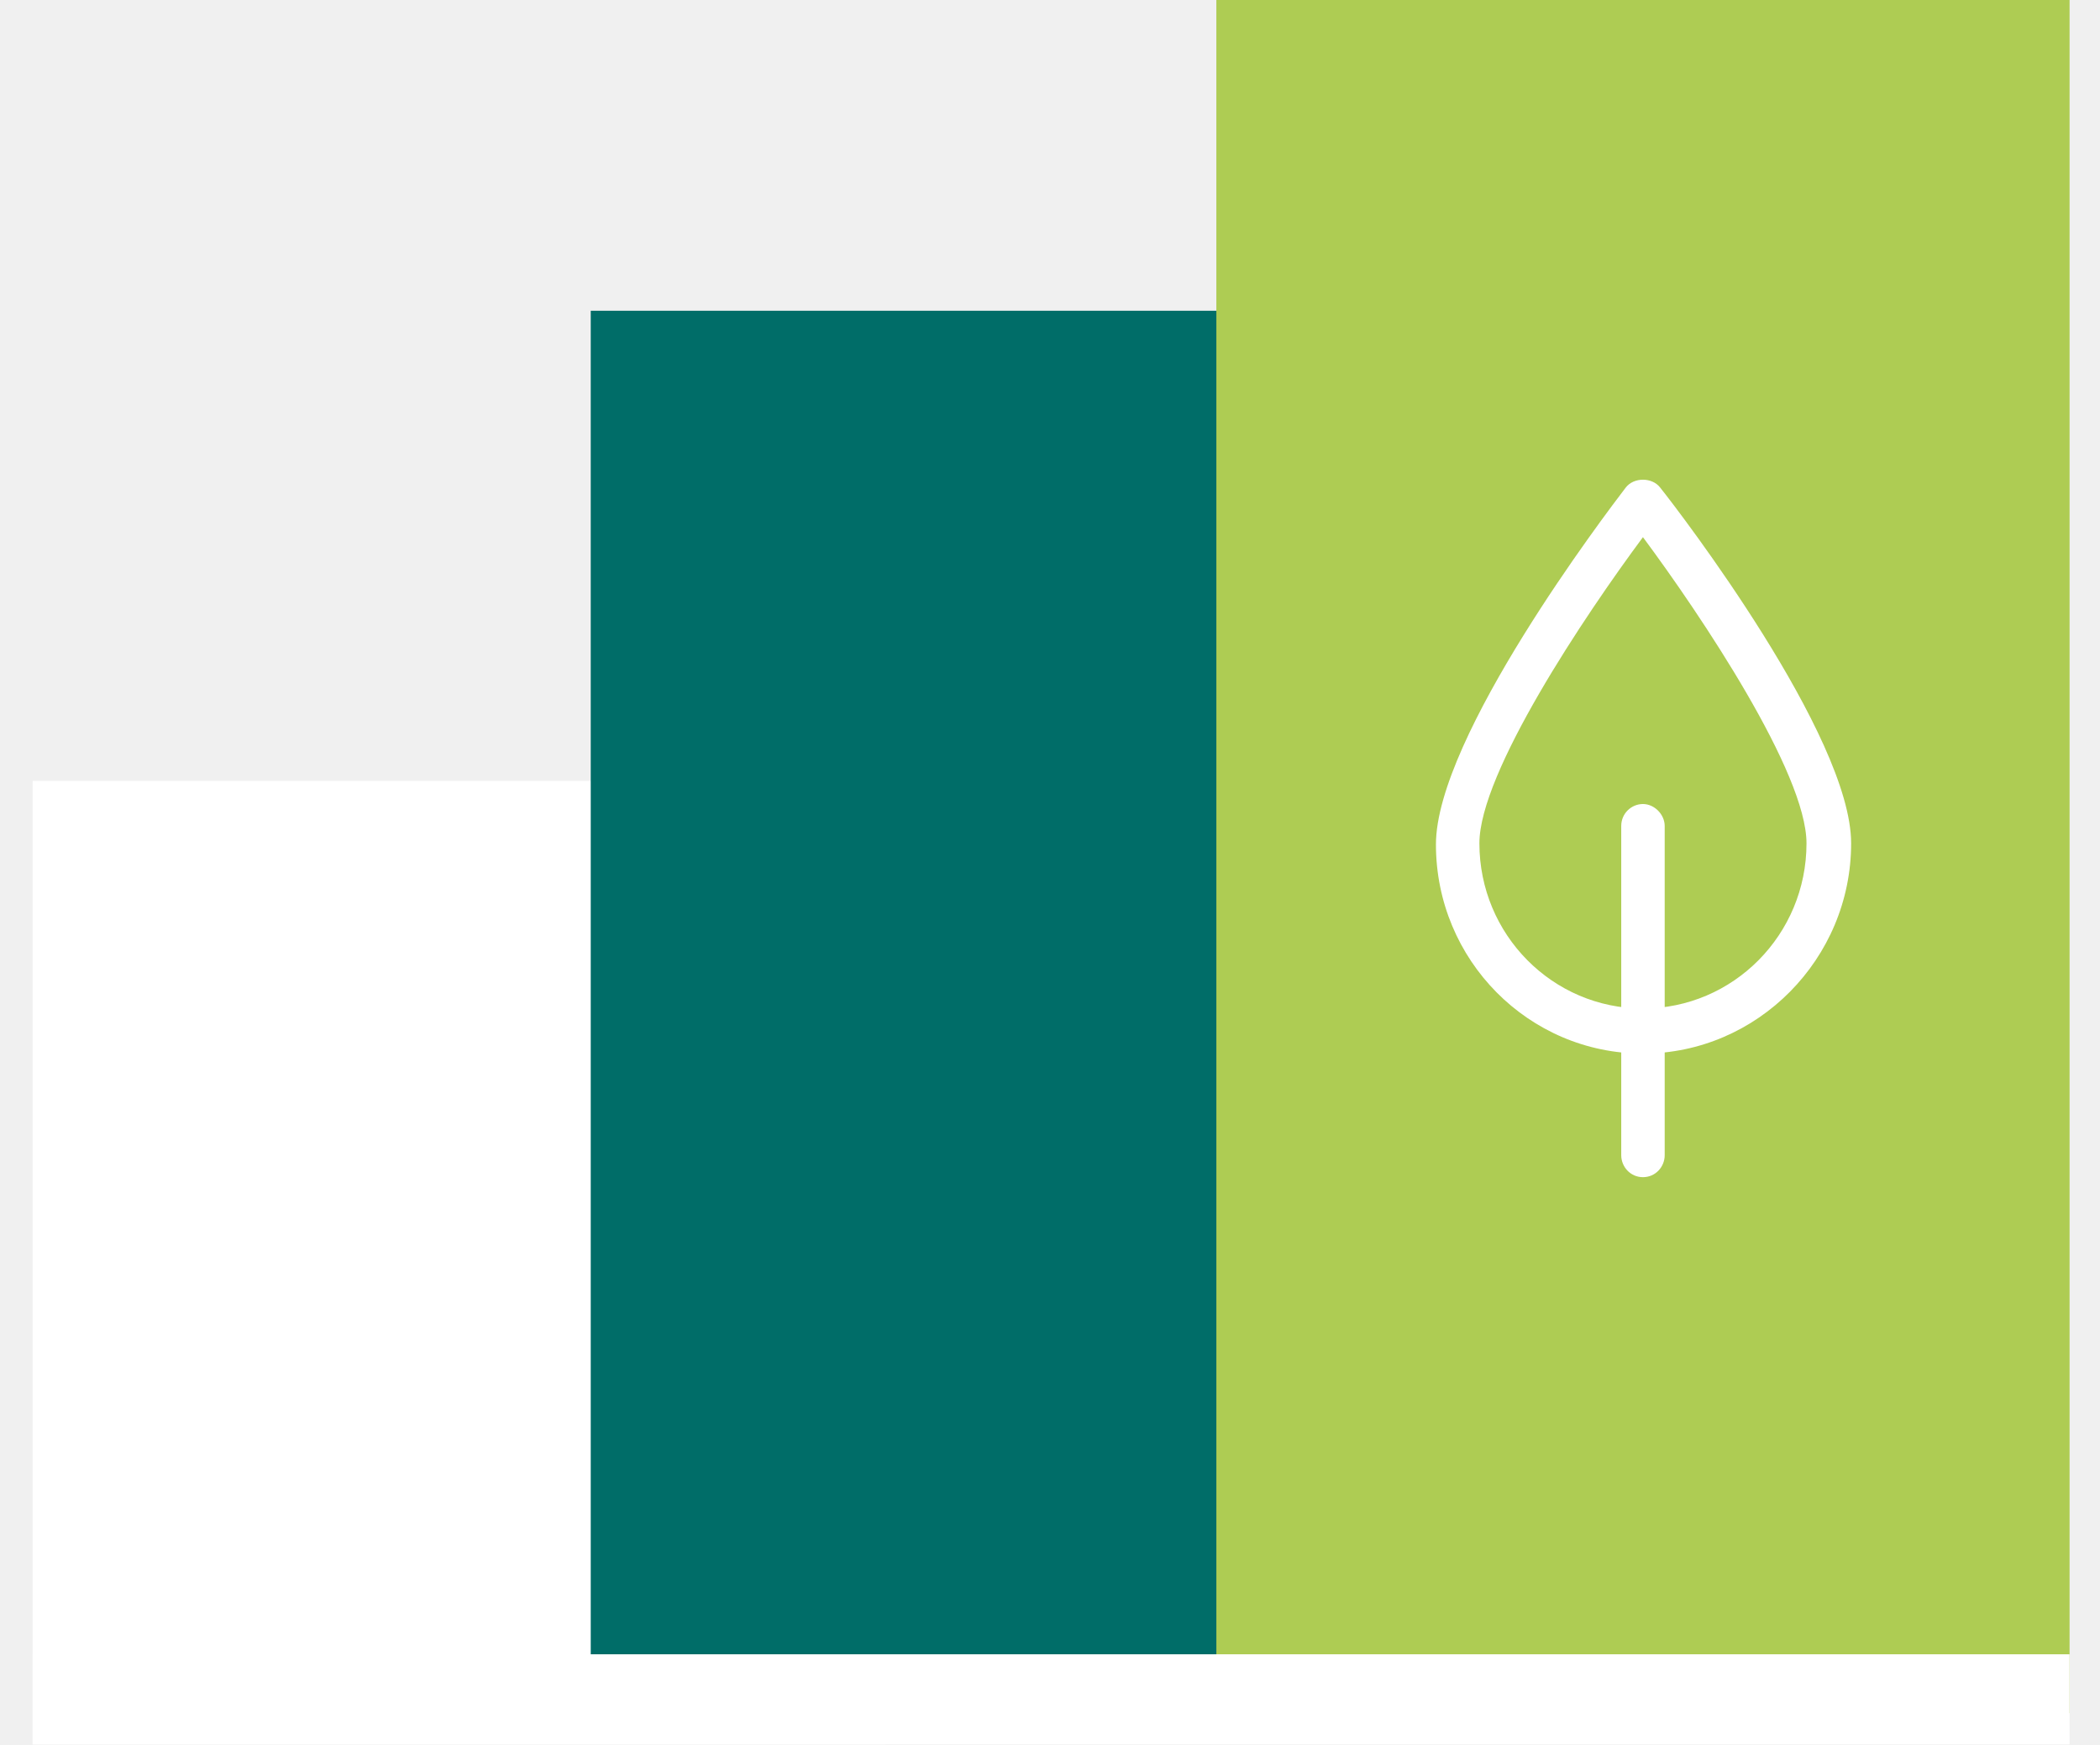
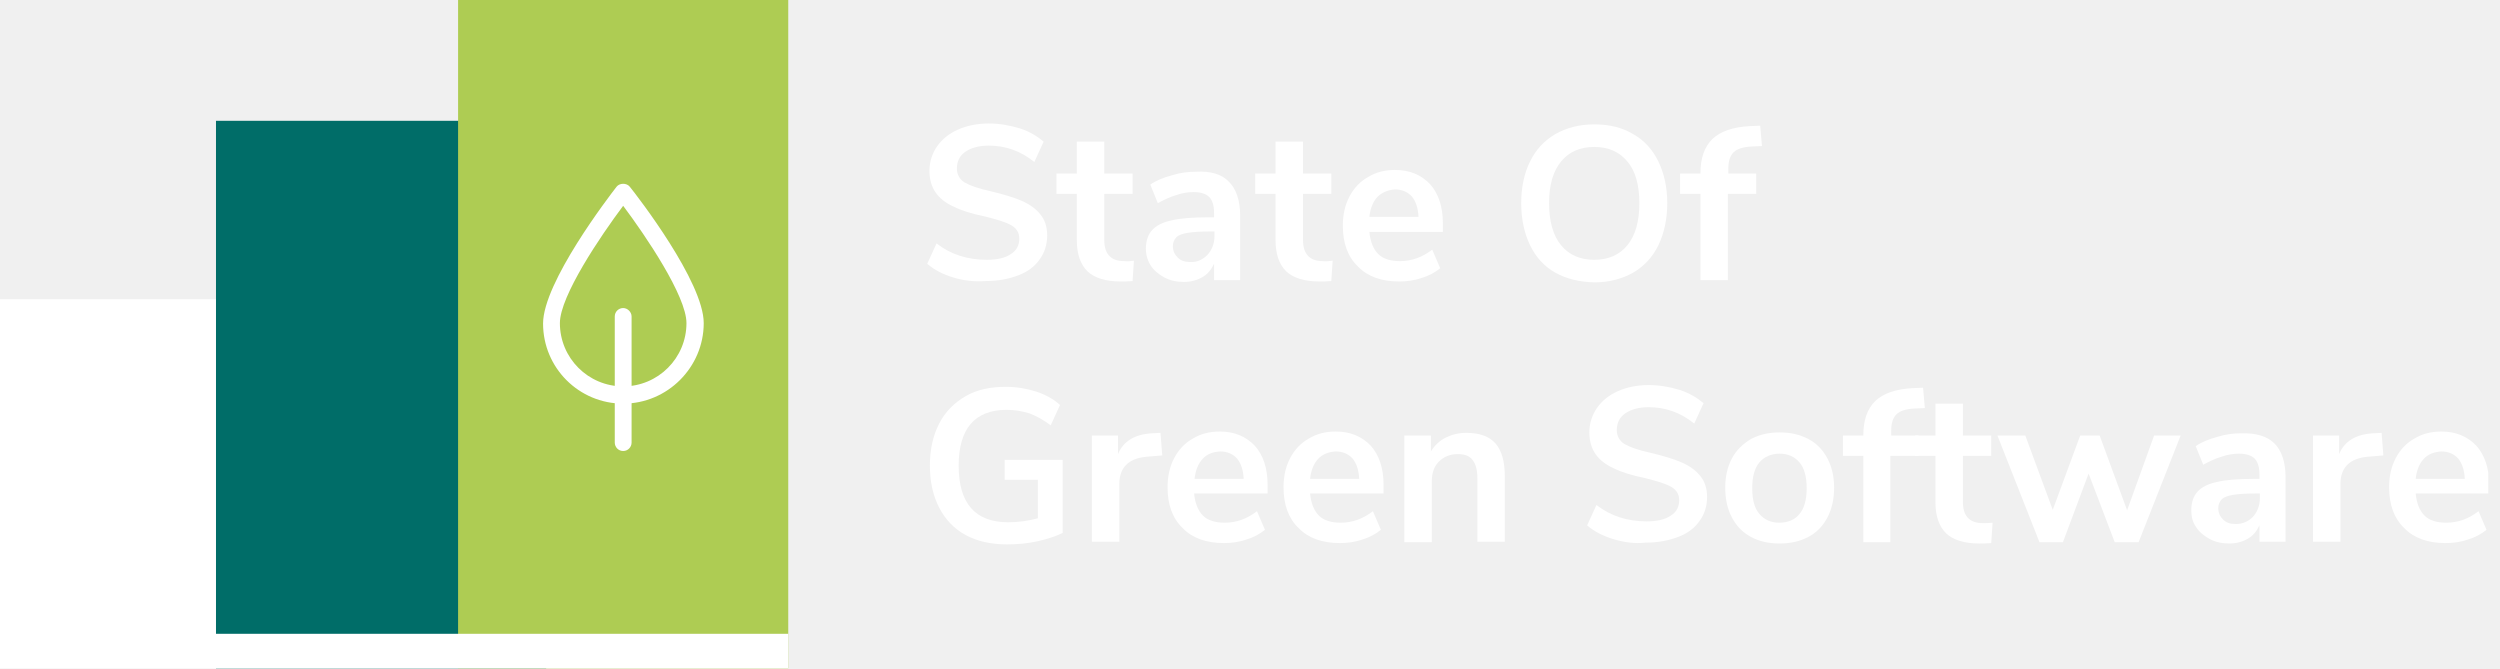
- <svg xmlns="http://www.w3.org/2000/svg" width="59" height="49" viewBox="0 0 59 49" fill="none">
-   <path d="M24.888 21.936H0.917V49H24.888V21.936Z" fill="white" />
-   <path d="M40.568 8.729H16.597V48.156H40.568V8.729Z" fill="#006D68" />
-   <path d="M58.145 0H34.174V48.124H58.145V0Z" fill="#AECC53" />
-   <path d="M58.145 46.469H0.917V49H58.145V46.469Z" fill="white" />
-   <path d="M46.159 29.595C42.946 29.595 40.343 26.966 40.343 23.721C40.343 20.703 45.131 14.408 45.677 13.694C45.902 13.402 46.416 13.402 46.641 13.694C47.188 14.376 52.008 20.671 52.008 23.689C52.008 26.934 49.373 29.595 46.159 29.595ZM46.159 15.089C44.52 17.296 41.564 21.709 41.564 23.689C41.564 26.252 43.621 28.329 46.159 28.329C48.698 28.329 50.754 26.252 50.754 23.689C50.754 21.709 47.798 17.296 46.159 15.089Z" fill="white" />
-   <path d="M46.159 33.067C45.806 33.067 45.549 32.775 45.549 32.45V23.202C45.549 22.845 45.838 22.585 46.159 22.585C46.481 22.585 46.77 22.878 46.77 23.202V32.45C46.77 32.775 46.513 33.067 46.159 33.067Z" fill="white" />
+ <svg xmlns="http://www.w3.org/2000/svg" width="202" height="54" viewBox="0 0 202 54" fill="none">
+   <g clip-path="url(#clip0_1016_1713)">
+     <path d="M77.031 22.423C76.208 22.172 75.493 21.815 74.921 21.314L75.671 19.669C76.279 20.134 76.887 20.456 77.567 20.67C78.246 20.885 78.962 20.992 79.713 20.992C80.571 20.992 81.215 20.849 81.68 20.527C82.144 20.241 82.359 19.812 82.359 19.276C82.359 18.811 82.144 18.453 81.715 18.203C81.286 17.952 80.571 17.738 79.57 17.488C78.532 17.273 77.71 17.023 77.066 16.701C76.422 16.415 75.922 16.021 75.6 15.556C75.278 15.091 75.099 14.519 75.099 13.804C75.099 13.089 75.314 12.409 75.707 11.837C76.101 11.265 76.673 10.8 77.388 10.478C78.103 10.156 78.962 9.978 79.891 9.978C80.75 9.978 81.572 10.121 82.395 10.371C83.181 10.621 83.825 11.015 84.326 11.444L83.575 13.089C82.466 12.195 81.25 11.766 79.891 11.766C79.105 11.766 78.461 11.944 77.996 12.266C77.531 12.588 77.317 13.053 77.317 13.625C77.317 14.09 77.531 14.483 77.924 14.734C78.354 14.984 79.033 15.235 80.034 15.449C81.072 15.699 81.93 15.95 82.573 16.236C83.217 16.522 83.718 16.88 84.076 17.344C84.433 17.774 84.612 18.346 84.612 19.025C84.612 19.776 84.397 20.42 84.004 20.956C83.611 21.529 83.038 21.958 82.287 22.244C81.536 22.53 80.678 22.709 79.641 22.709C78.747 22.78 77.853 22.673 77.031 22.423Z" fill="white" />
+     <path d="M91.621 21.064L91.514 22.709C91.156 22.744 90.834 22.744 90.548 22.744C89.332 22.744 88.438 22.458 87.866 21.922C87.294 21.35 87.008 20.527 87.008 19.419V15.664H85.363V14.019H87.008V11.444H89.225V14.019H91.514V15.664H89.225V19.383C89.225 20.527 89.762 21.099 90.834 21.099C91.085 21.135 91.371 21.099 91.621 21.064Z" fill="white" />
+     <path d="M99.31 14.698C99.882 15.27 100.204 16.2 100.204 17.416V22.637H98.094V21.314C97.879 21.779 97.593 22.136 97.164 22.387C96.735 22.637 96.234 22.78 95.662 22.78C95.09 22.78 94.554 22.673 94.089 22.422C93.624 22.172 93.231 21.85 92.98 21.457C92.73 21.064 92.587 20.599 92.587 20.098C92.587 19.454 92.766 18.954 93.088 18.596C93.409 18.238 93.946 17.952 94.661 17.809C95.376 17.631 96.377 17.559 97.665 17.559H98.094V17.166C98.094 16.593 97.951 16.164 97.701 15.914C97.45 15.664 97.021 15.521 96.449 15.521C95.984 15.521 95.519 15.592 95.019 15.771C94.518 15.914 94.017 16.164 93.552 16.415L92.944 14.913C93.409 14.591 94.017 14.34 94.697 14.162C95.376 13.947 96.02 13.876 96.628 13.876C97.844 13.804 98.738 14.09 99.31 14.698ZM97.558 20.599C97.915 20.205 98.13 19.705 98.13 19.061V18.703H97.808C97.021 18.703 96.413 18.739 95.984 18.811C95.555 18.882 95.233 18.989 95.054 19.168C94.876 19.347 94.768 19.597 94.768 19.884C94.768 20.277 94.911 20.563 95.162 20.813C95.412 21.064 95.734 21.171 96.163 21.171C96.699 21.207 97.164 20.992 97.558 20.599Z" fill="white" />
+     <path d="M107.678 21.064L107.571 22.709C107.213 22.744 106.891 22.744 106.605 22.744C105.389 22.744 104.495 22.458 103.923 21.922C103.351 21.35 103.065 20.527 103.065 19.419V15.664H101.42V14.019H103.065V11.444H105.282V14.019H107.571V15.664H105.282V19.383C105.282 20.527 105.819 21.099 106.891 21.099C107.106 21.135 107.392 21.099 107.678 21.064Z" fill="white" />
+     <path d="M116.511 18.739H110.646C110.718 19.526 110.968 20.134 111.362 20.527C111.755 20.921 112.363 21.099 113.114 21.099C114.079 21.099 114.938 20.778 115.724 20.17L116.368 21.672C115.975 21.994 115.474 22.28 114.866 22.458C114.258 22.673 113.65 22.744 113.042 22.744C111.648 22.744 110.503 22.351 109.717 21.529C108.894 20.742 108.501 19.633 108.501 18.238C108.501 17.345 108.679 16.558 109.037 15.878C109.395 15.199 109.895 14.662 110.539 14.305C111.183 13.911 111.898 13.732 112.72 13.732C113.901 13.732 114.83 14.126 115.546 14.877C116.225 15.628 116.583 16.701 116.583 18.024V18.739H116.511ZM111.29 15.914C110.932 16.307 110.718 16.844 110.646 17.523H114.616C114.58 16.808 114.401 16.272 114.079 15.878C113.758 15.521 113.293 15.306 112.72 15.306C112.148 15.342 111.648 15.556 111.29 15.914Z" fill="white" />
+     <path d="M125.666 22.029C124.772 21.529 124.093 20.778 123.628 19.812C123.163 18.846 122.913 17.702 122.913 16.415C122.913 15.127 123.163 13.983 123.628 13.053C124.093 12.088 124.772 11.372 125.666 10.836C126.56 10.335 127.597 10.049 128.813 10.049C130.029 10.049 131.066 10.299 131.96 10.836C132.854 11.336 133.534 12.088 133.999 13.053C134.464 14.019 134.714 15.127 134.714 16.415C134.714 17.702 134.464 18.846 133.999 19.812C133.534 20.778 132.819 21.529 131.96 22.029C131.066 22.53 130.029 22.816 128.813 22.816C127.597 22.78 126.56 22.53 125.666 22.029ZM131.495 19.812C132.139 19.025 132.461 17.881 132.461 16.415C132.461 14.948 132.139 13.804 131.495 13.053C130.852 12.266 129.958 11.873 128.813 11.873C127.669 11.873 126.775 12.266 126.131 13.053C125.487 13.84 125.166 14.948 125.166 16.415C125.166 17.881 125.487 19.025 126.131 19.812C126.775 20.599 127.669 20.992 128.813 20.992C129.958 20.992 130.852 20.599 131.495 19.812Z" fill="white" />
+     <path d="M139.613 14.019H141.902V15.664H139.613V22.637H137.396V15.664H135.751V14.019H137.396C137.396 12.767 137.718 11.873 138.362 11.229C139.005 10.621 140.007 10.264 141.366 10.192L142.224 10.156L142.367 11.801L141.544 11.837C140.865 11.873 140.364 12.016 140.078 12.302C139.792 12.588 139.649 13.017 139.649 13.625V14.019H139.613Z" fill="white" />
+     <path d="M85.864 37.085V43.057C85.291 43.343 84.612 43.558 83.825 43.736C83.003 43.915 82.216 43.987 81.358 43.987C80.07 43.987 78.962 43.736 78.032 43.236C77.102 42.735 76.387 41.984 75.886 41.019C75.385 40.053 75.135 38.909 75.135 37.621C75.135 36.334 75.385 35.19 75.886 34.224C76.387 33.258 77.102 32.543 78.032 32.007C78.962 31.47 80.034 31.256 81.286 31.256C82.144 31.256 82.967 31.399 83.754 31.649C84.505 31.899 85.148 32.257 85.649 32.722L84.898 34.367C84.326 33.938 83.754 33.616 83.181 33.401C82.609 33.223 82.001 33.115 81.322 33.115C80.034 33.115 79.069 33.509 78.425 34.26C77.781 35.011 77.46 36.155 77.46 37.621C77.46 40.661 78.783 42.199 81.465 42.199C82.252 42.199 83.074 42.092 83.861 41.877V38.766H81.179V37.156H85.864V37.085Z" fill="white" />
+     <path d="M93.91 36.799L92.623 36.906C91.156 37.049 90.441 37.8 90.441 39.123V43.772H88.224V35.189H90.334V36.691C90.763 35.654 91.693 35.082 93.088 35.011L93.767 34.975L93.91 36.799Z" fill="white" />
+     <path d="M102.35 39.874H96.485C96.556 40.661 96.807 41.269 97.2 41.662C97.593 42.056 98.201 42.234 98.952 42.234C99.918 42.234 100.776 41.913 101.563 41.305L102.207 42.807C101.813 43.129 101.313 43.415 100.705 43.593C100.097 43.808 99.489 43.88 98.881 43.88C97.486 43.88 96.342 43.486 95.555 42.664C94.733 41.877 94.339 40.768 94.339 39.373C94.339 38.48 94.518 37.693 94.876 37.013C95.233 36.334 95.734 35.797 96.377 35.44C97.021 35.046 97.737 34.868 98.559 34.868C99.739 34.868 100.669 35.261 101.384 36.012C102.064 36.763 102.421 37.836 102.421 39.159V39.874H102.35ZM97.164 37.085C96.807 37.478 96.592 38.015 96.521 38.694H100.49C100.454 37.979 100.276 37.442 99.954 37.049C99.632 36.691 99.167 36.477 98.595 36.477C97.987 36.513 97.522 36.691 97.164 37.085Z" fill="white" />
+     <path d="M111.719 39.874H105.854C105.926 40.661 106.176 41.269 106.57 41.662C106.963 42.056 107.571 42.234 108.322 42.234C109.287 42.234 110.146 41.913 110.932 41.305L111.576 42.807C111.183 43.129 110.682 43.415 110.074 43.593C109.466 43.808 108.858 43.88 108.25 43.88C106.856 43.88 105.711 43.486 104.925 42.664C104.102 41.877 103.709 40.768 103.709 39.373C103.709 38.48 103.887 37.693 104.245 37.013C104.603 36.334 105.103 35.797 105.747 35.44C106.391 35.046 107.106 34.868 107.928 34.868C109.109 34.868 110.038 35.261 110.754 36.012C111.433 36.763 111.791 37.836 111.791 39.159V39.874H111.719ZM106.498 37.085C106.14 37.478 105.926 38.015 105.854 38.694H109.824C109.788 37.979 109.609 37.442 109.287 37.049C108.966 36.691 108.501 36.477 107.928 36.477C107.356 36.513 106.856 36.691 106.498 37.085Z" fill="white" />
+     <path d="M120.838 35.833C121.339 36.405 121.589 37.299 121.589 38.48V43.772H119.372V38.623C119.372 37.943 119.229 37.478 118.979 37.156C118.729 36.834 118.335 36.691 117.799 36.691C117.155 36.691 116.654 36.906 116.261 37.299C115.868 37.693 115.689 38.229 115.689 38.909V43.808H113.472V35.189H115.617V36.477C115.903 36.012 116.297 35.619 116.797 35.368C117.298 35.118 117.834 34.975 118.478 34.975C119.551 34.975 120.338 35.261 120.838 35.833Z" fill="white" />
+     <path d="M130.351 43.558C129.529 43.307 128.813 42.95 128.241 42.449L128.992 40.804C129.6 41.269 130.208 41.591 130.887 41.805C131.567 42.02 132.282 42.127 133.033 42.127C133.891 42.127 134.535 41.984 135 41.662C135.465 41.376 135.679 40.947 135.679 40.411C135.679 39.946 135.465 39.588 135.036 39.338C134.607 39.087 133.891 38.873 132.89 38.623C131.853 38.408 131.03 38.158 130.387 37.836C129.743 37.55 129.242 37.156 128.921 36.691C128.599 36.227 128.42 35.654 128.42 34.939C128.42 34.224 128.634 33.544 129.028 32.972C129.421 32.4 129.993 31.935 130.709 31.613C131.424 31.291 132.282 31.113 133.212 31.113C134.07 31.113 134.893 31.256 135.715 31.506C136.502 31.756 137.146 32.15 137.646 32.579L136.895 34.224C135.787 33.33 134.571 32.901 133.212 32.901C132.425 32.901 131.781 33.08 131.317 33.401C130.852 33.723 130.637 34.188 130.637 34.76C130.637 35.225 130.852 35.619 131.245 35.869C131.674 36.119 132.354 36.37 133.355 36.584C134.392 36.834 135.25 37.085 135.894 37.371C136.538 37.657 137.038 38.015 137.396 38.48C137.754 38.909 137.932 39.481 137.932 40.16C137.932 40.911 137.718 41.555 137.325 42.092C136.931 42.664 136.359 43.093 135.608 43.379C134.857 43.665 133.999 43.844 132.962 43.844C132.068 43.951 131.174 43.808 130.351 43.558Z" fill="white" />
+     <path d="M141.473 43.379C140.793 43.021 140.293 42.485 139.935 41.805C139.577 41.126 139.399 40.339 139.399 39.409C139.399 38.515 139.577 37.728 139.935 37.049C140.293 36.37 140.829 35.869 141.473 35.475C142.152 35.118 142.903 34.939 143.797 34.939C144.691 34.939 145.442 35.118 146.122 35.475C146.801 35.833 147.302 36.37 147.66 37.049C148.017 37.728 148.196 38.515 148.196 39.409C148.196 40.303 148.017 41.126 147.66 41.805C147.302 42.485 146.801 43.021 146.122 43.379C145.442 43.736 144.691 43.915 143.797 43.915C142.903 43.915 142.117 43.736 141.473 43.379ZM145.407 41.519C145.8 41.054 145.979 40.339 145.979 39.445C145.979 38.551 145.8 37.836 145.407 37.371C145.013 36.906 144.477 36.656 143.797 36.656C143.118 36.656 142.546 36.906 142.152 37.371C141.759 37.836 141.58 38.551 141.58 39.445C141.58 40.375 141.759 41.054 142.152 41.519C142.546 41.984 143.082 42.234 143.762 42.234C144.477 42.234 145.049 41.984 145.407 41.519Z" fill="white" />
+     <path d="M152.738 35.189H155.026V36.834H152.738V43.808H150.556V36.834H148.911V35.189H150.556C150.556 33.938 150.878 33.044 151.522 32.4C152.166 31.792 153.167 31.434 154.526 31.363L155.384 31.327L155.527 32.972L154.705 33.008C154.025 33.044 153.525 33.187 153.238 33.473C152.952 33.759 152.809 34.188 152.809 34.796V35.189H152.738Z" fill="white" />
+     <path d="M160.999 42.234L160.891 43.88C160.534 43.915 160.212 43.915 159.926 43.915C158.71 43.915 157.816 43.629 157.244 43.093C156.671 42.521 156.385 41.698 156.385 40.59V36.834H154.74V35.19H156.385V32.615H158.603V35.19H160.891V36.834H158.603V40.554C158.603 41.698 159.139 42.27 160.212 42.27C160.426 42.27 160.713 42.27 160.999 42.234Z" fill="white" />
+     <path d="M176.197 35.19L172.8 43.808H170.869L168.759 38.265L166.685 43.808H164.789L161.392 35.19H163.645L165.862 41.197L168.08 35.19H169.653L171.87 41.233L174.052 35.19H176.197Z" fill="white" />
+     <path d="M183.779 35.833C184.351 36.405 184.673 37.335 184.673 38.551V43.772H182.563V42.449C182.348 42.914 182.062 43.272 181.633 43.522C181.204 43.772 180.703 43.915 180.131 43.915C179.559 43.915 179.023 43.808 178.558 43.558C178.093 43.307 177.699 42.986 177.449 42.592C177.163 42.199 177.056 41.734 177.056 41.233C177.056 40.59 177.234 40.089 177.556 39.731C177.878 39.374 178.415 39.087 179.13 38.944C179.845 38.766 180.846 38.694 182.134 38.694H182.563V38.301C182.563 37.729 182.42 37.299 182.17 37.049C181.919 36.799 181.49 36.656 180.918 36.656C180.453 36.656 179.988 36.727 179.487 36.906C178.987 37.049 178.486 37.299 178.021 37.55L177.413 36.048C177.878 35.726 178.486 35.476 179.166 35.297C179.845 35.082 180.489 35.011 181.097 35.011C182.313 34.975 183.207 35.261 183.779 35.833ZM182.027 41.77C182.384 41.376 182.599 40.876 182.599 40.232V39.874H182.277C181.49 39.874 180.882 39.91 180.453 39.981C180.024 40.053 179.702 40.16 179.523 40.339C179.344 40.518 179.237 40.768 179.237 41.054C179.237 41.448 179.38 41.734 179.63 41.984C179.881 42.234 180.203 42.342 180.632 42.342C181.168 42.342 181.633 42.163 182.027 41.77Z" fill="white" />
+     <path d="M192.576 36.799L191.289 36.906C189.822 37.049 189.107 37.8 189.107 39.123V43.772H186.89V35.189H189V36.691C189.429 35.654 190.359 35.082 191.754 35.011L192.433 34.975L192.576 36.799Z" fill="white" />
+     <path d="M201.052 39.874H195.187C195.258 40.661 195.509 41.269 195.902 41.662C196.295 42.056 196.903 42.234 197.654 42.234C198.62 42.234 199.478 41.913 200.265 41.305L200.909 42.807C200.515 43.129 200.015 43.415 199.407 43.593C198.799 43.808 198.191 43.88 197.583 43.88C196.188 43.88 195.044 43.486 194.257 42.664C193.434 41.877 193.041 40.768 193.041 39.373C193.041 38.48 193.22 37.693 193.577 37.013C193.935 36.334 194.436 35.797 195.079 35.44C195.723 35.046 196.438 34.868 197.261 34.868C198.441 34.868 199.371 35.261 200.086 36.012C200.766 36.763 201.123 37.836 201.123 39.159V39.874H201.052ZM195.83 37.085C195.473 37.478 195.258 38.015 195.187 38.694H199.156C199.12 37.979 198.942 37.442 198.62 37.049C198.298 36.691 197.833 36.477 197.261 36.477C196.689 36.513 196.188 36.691 195.83 37.085Z" fill="white" />
+     <path d="M26.678 24.175H0V54H26.678V24.175Z" fill="white" />
+     <path d="M44.13 9.763H17.452V54H44.13V9.763Z" fill="#006D68" />
+     <path d="M63.691 0H37.013V54H63.691V0Z" fill="#AECC53" />
+     <path d="M63.691 51.211H0V54H63.691V51.211Z" fill="white" />
+     <path d="M50.352 32.614C46.776 32.614 43.88 29.718 43.88 26.142C43.88 22.816 49.208 15.878 49.816 15.091C50.066 14.77 50.639 14.77 50.889 15.091C51.497 15.842 56.861 22.78 56.861 26.106C56.861 29.682 53.928 32.614 50.352 32.614ZM50.352 16.629C48.529 19.061 45.239 23.924 45.239 26.106C45.239 28.931 47.527 31.22 50.352 31.22C53.178 31.22 55.466 28.931 55.466 26.106C55.466 23.924 52.176 19.061 50.352 16.629Z" fill="white" />
+     <path d="M50.352 36.441C49.959 36.441 49.673 36.119 49.673 35.761V25.57C49.673 25.176 49.995 24.89 50.352 24.89C50.71 24.89 51.032 25.212 51.032 25.57V35.761C51.032 36.119 50.746 36.441 50.352 36.441Z" fill="white" />
+   </g>
+   <defs>
+     <clipPath id="clip0_1016_1713">
+       <rect width="201.052" height="54" fill="white" />
+     </clipPath>
+   </defs>
</svg>
